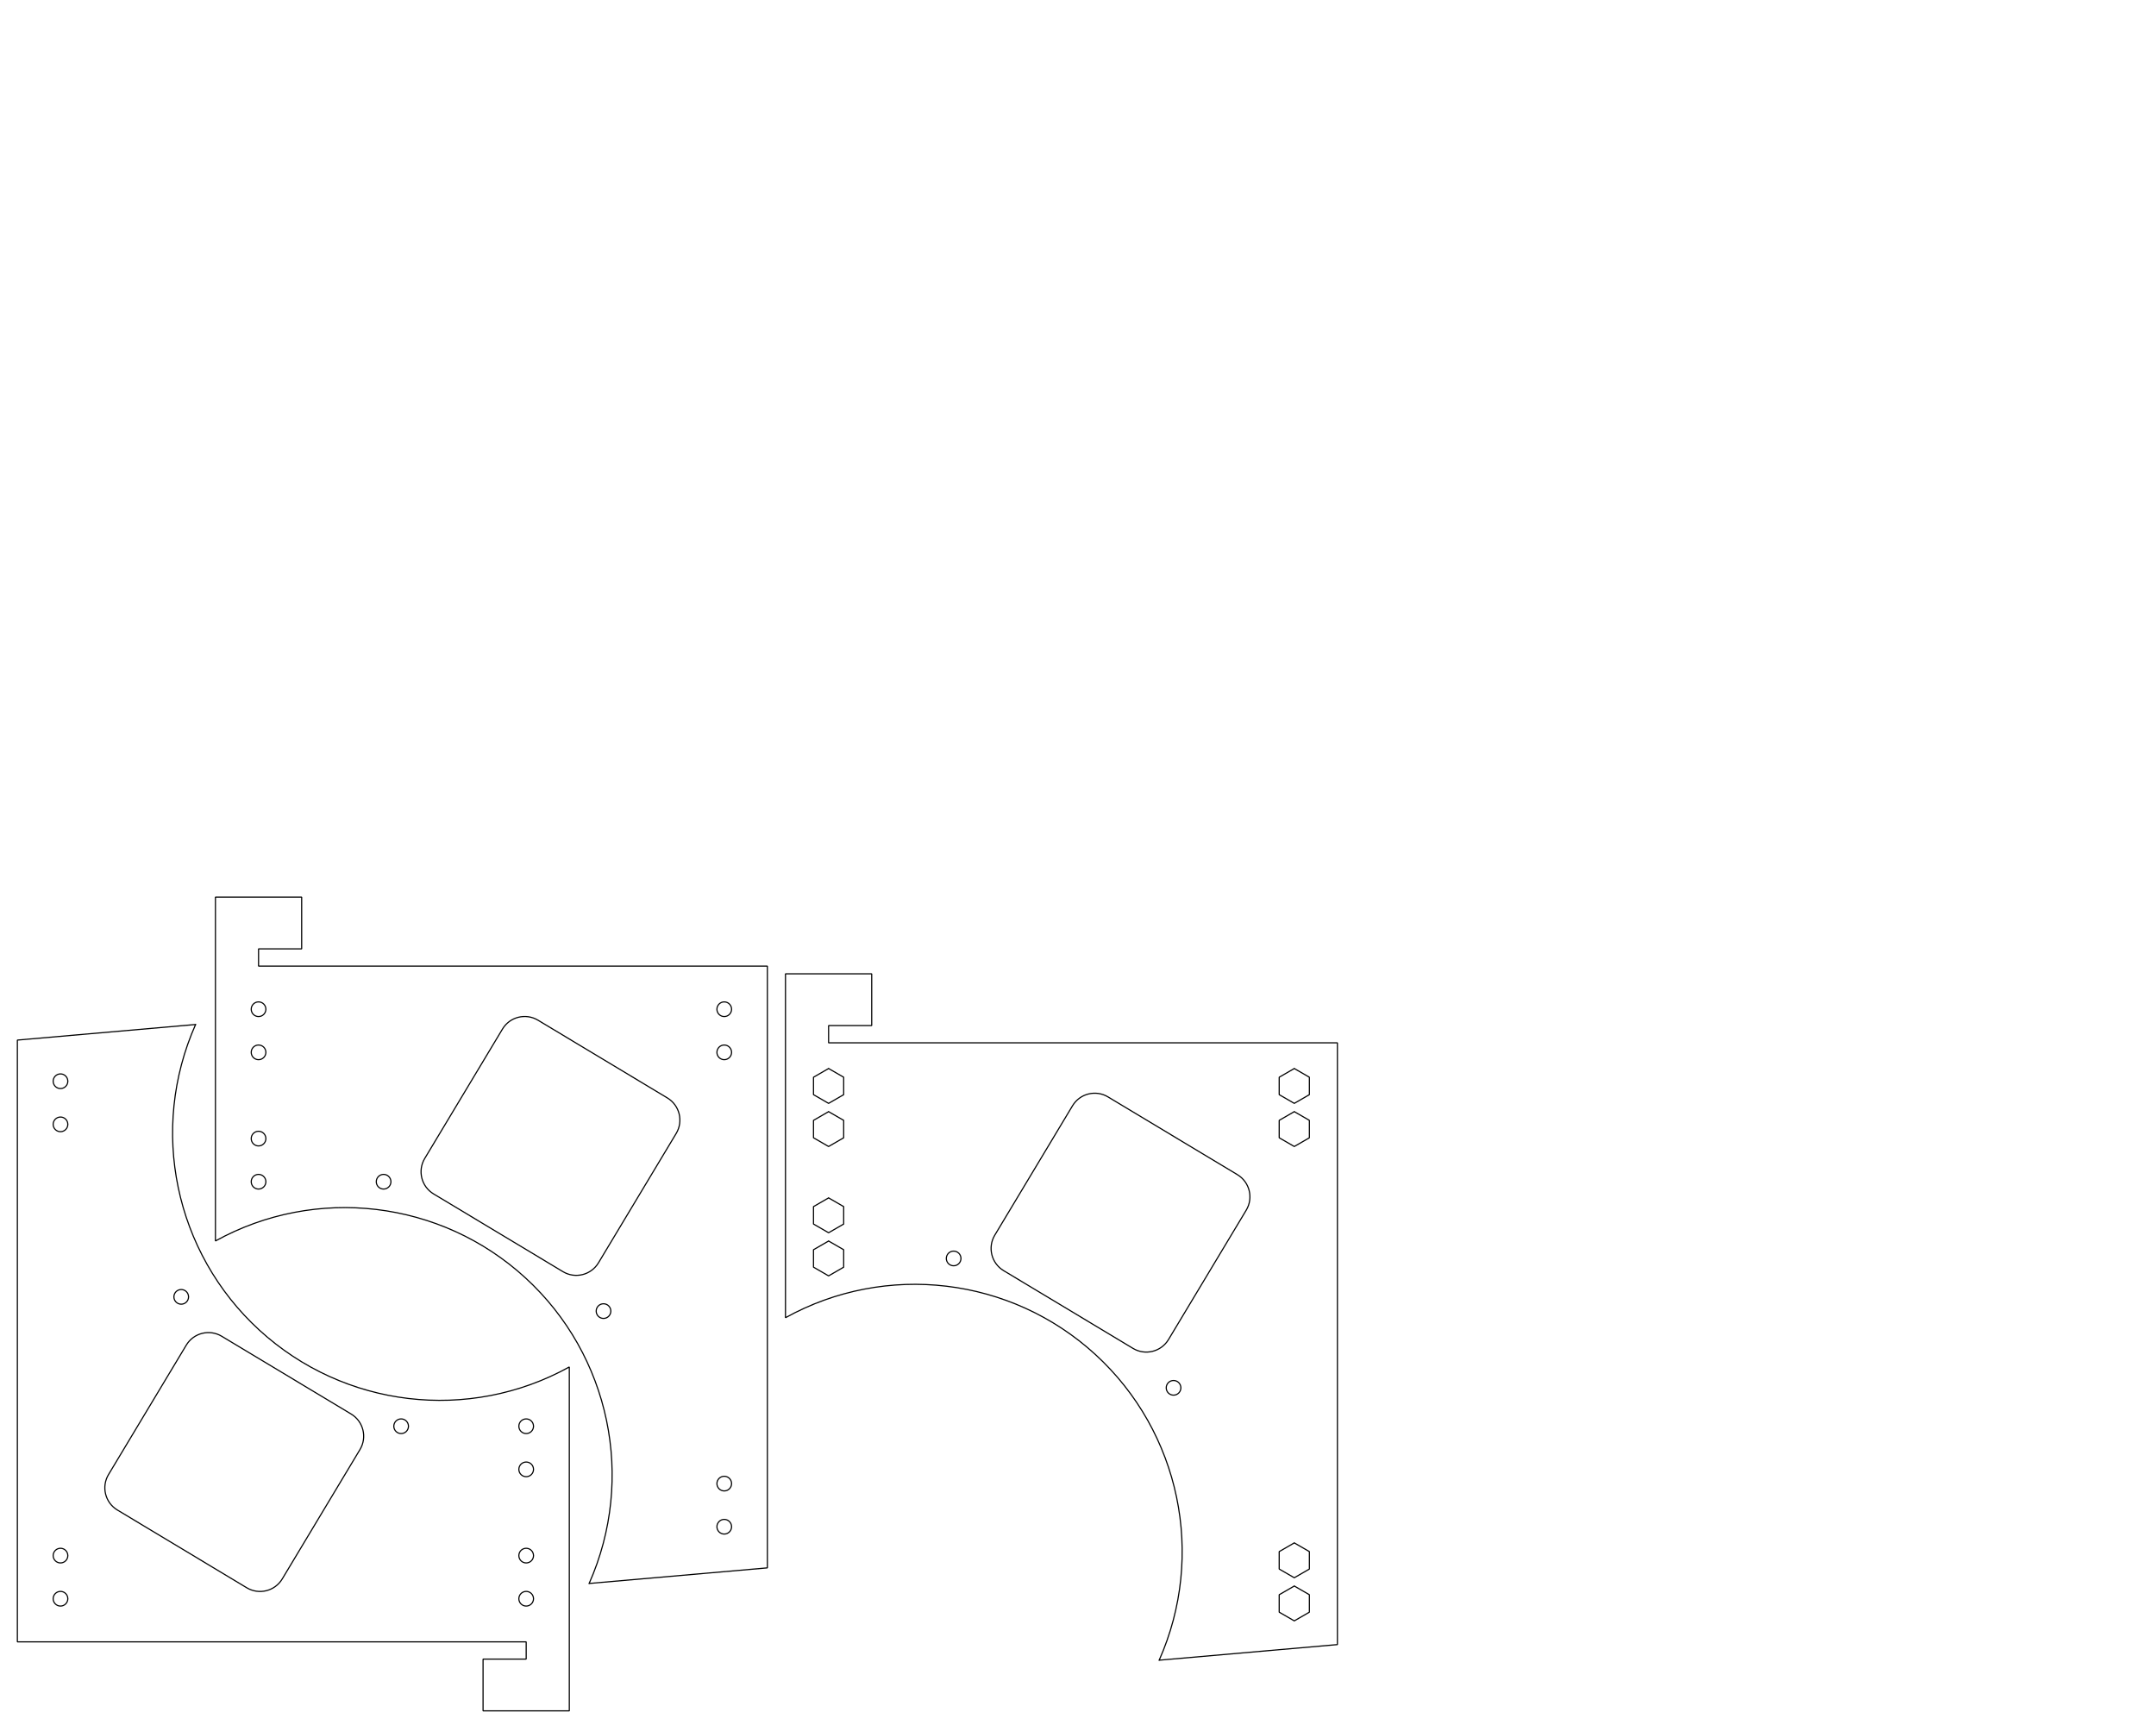
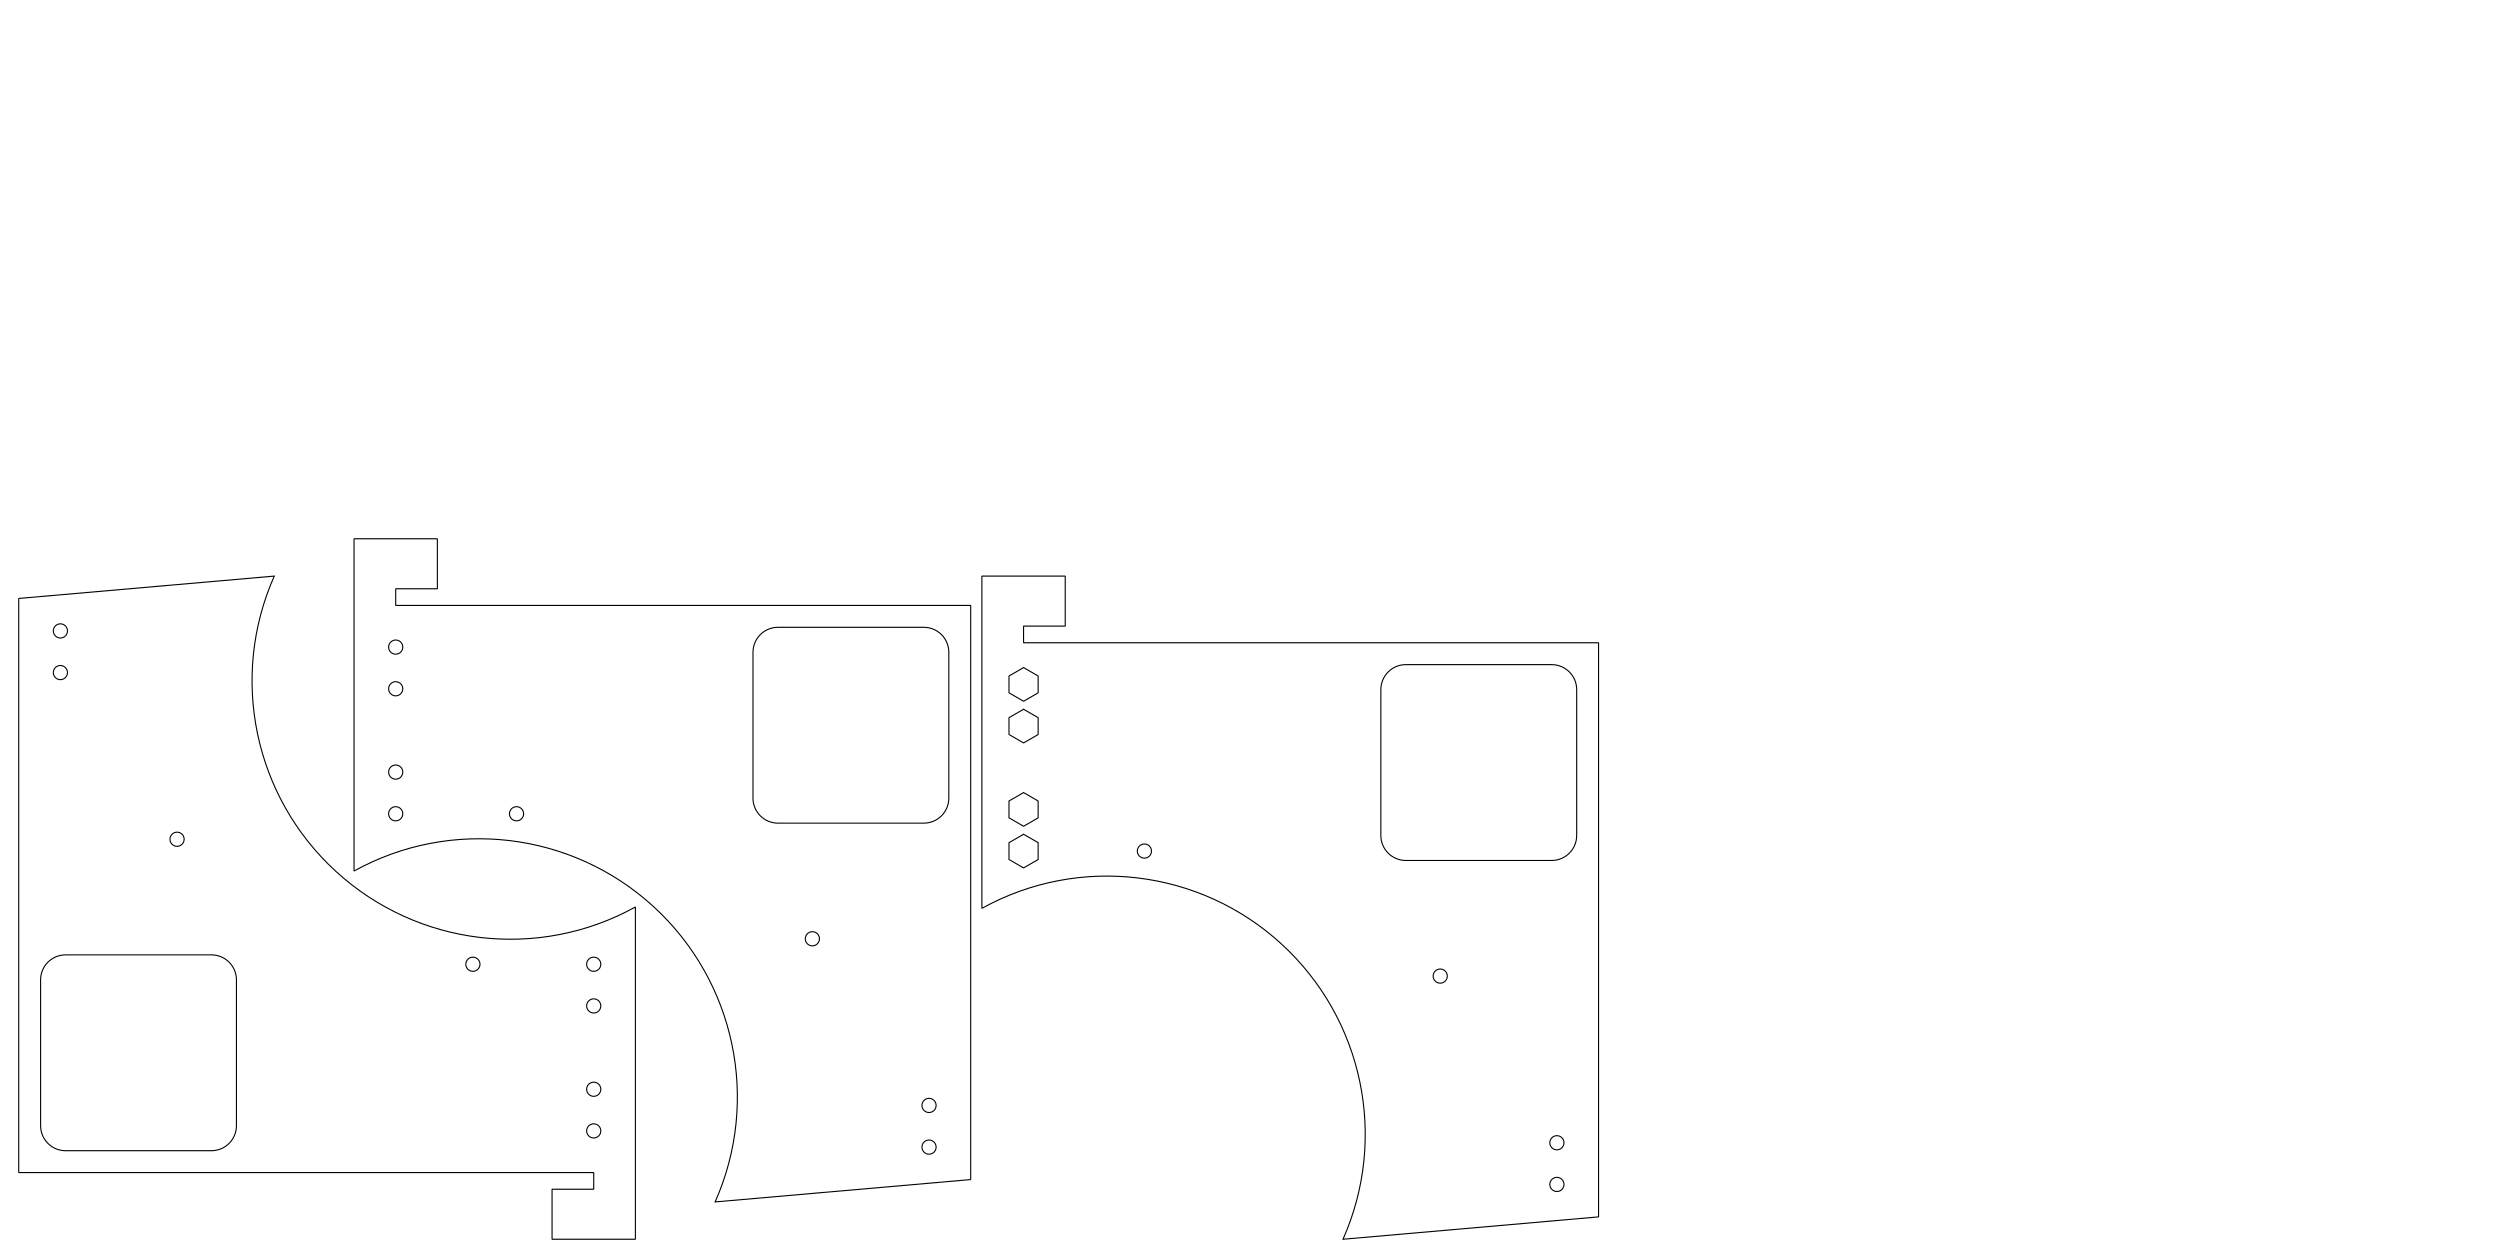
- <svg xmlns="http://www.w3.org/2000/svg" baseProfile="tiny" height="400mm" version="1.2" viewBox="0 0 5000 4000" width="500mm">
+ <svg xmlns="http://www.w3.org/2000/svg" baseProfile="tiny" height="300mm" version="1.2" viewBox="0 0 6000 3000" width="600mm">
  <defs />
  <g id="Page001">
    <g id="Default_Template_A4_Landscape1.svg" style="stroke: none;" transform="scale(10, 10)">
      <defs id="defs847" />
    </g>
    <g fill="none" fill-rule="evenodd" id="DrawingContent" stroke="black" stroke-linecap="square" stroke-linejoin="bevel" stroke-width="1">
-       <g fill="none" fill-opacity="1" font-family="Noto Sans" font-size="42.333" font-style="normal" font-weight="400" stroke="#000000" transform="matrix(1,0,0,1,680.279,3171.42)">
-         <path d="M-226.668,-795.784 C-334.747,-552.334 -275.249,-267.056 -78.866,-87.104 C117.517,92.849 406.895,127.256 640,-1.629 L640,795.784 L440,795.784 L440,675.784 L540,675.784 L540,635.784 L-640,635.784 L-640,-759.623 L-226.668,-795.784" fill-rule="evenodd" vector-effect="non-scaling-stroke" />
+       <g fill="none" fill-opacity="1" font-family="Noto Sans" font-size="42.333" font-style="normal" font-weight="400" stroke="#000000" transform="matrix(1,0,0,1,784.943,2178.4)">
+         <path d="M-126.668,-795.784 C-234.747,-552.334 -175.249,-267.056 21.134,-87.104 C217.517,92.849 506.895,127.256 740,-1.629 L740,795.784 L540,795.784 L540,675.784 L640,675.784 L640,635.784 L-740,635.784 L-740,-742.125 L-126.668,-795.784" fill-rule="evenodd" vector-effect="non-scaling-stroke" />
      </g>
-       <g fill="none" fill-opacity="1" font-family="Noto Sans" font-size="42.333" font-style="normal" font-weight="400" stroke="#000000" transform="matrix(1,0,0,1,680.279,3171.42)">
-         <path d="M134.038,107.482 L-165.97,-72.781 C-194.374,-89.848 -231.236,-80.658 -248.303,-52.254 L-428.566,247.755 C-445.633,276.159 -436.442,313.02 -408.038,330.087 L-108.03,510.35 C-79.626,527.417 -42.764,518.227 -25.697,489.823 L154.566,189.814 C171.633,161.41 162.442,124.549 134.038,107.482 " fill-rule="evenodd" vector-effect="non-scaling-stroke" />
+       <g fill="none" fill-opacity="1" font-family="Noto Sans" font-size="42.333" font-style="normal" font-weight="400" stroke="#000000" transform="matrix(1,0,0,1,784.943,2178.4)">
+         <path d="M-687.5,173.284 L-687.5,523.284 C-687.5,556.422 -660.637,583.284 -627.5,583.284 L-277.5,583.284 C-244.363,583.284 -217.5,556.422 -217.5,523.284 L-217.5,173.284 C-217.5,140.147 -244.363,113.284 -277.5,113.284 L-627.5,113.284 C-660.637,113.284 -687.5,140.147 -687.5,173.284 " fill-rule="evenodd" vector-effect="non-scaling-stroke" />
      </g>
-       <g fill="none" fill-opacity="1" font-family="Noto Sans" font-size="42.333" font-style="normal" font-weight="400" stroke="#000000" transform="matrix(1,0,0,1,680.279,3171.42)">
-         <path d="M557,435.784 C557,445.173 549.389,452.784 540,452.784 C530.611,452.784 523,445.173 523,435.784 C523,426.396 530.611,418.784 540,418.784 C549.389,418.784 557,426.396 557,435.784 " fill-rule="evenodd" vector-effect="non-scaling-stroke" />
+       <g fill="none" fill-opacity="1" font-family="Noto Sans" font-size="42.333" font-style="normal" font-weight="400" stroke="#000000" transform="matrix(1,0,0,1,784.943,2178.4)">
+         <path d="M657,535.784 C657,545.173 649.389,552.784 640,552.784 C630.611,552.784 623,545.173 623,535.784 C623,526.396 630.611,518.784 640,518.784 C649.389,518.784 657,526.396 657,535.784 " fill-rule="evenodd" vector-effect="non-scaling-stroke" />
      </g>
-       <g fill="none" fill-opacity="1" font-family="Noto Sans" font-size="42.333" font-style="normal" font-weight="400" stroke="#000000" transform="matrix(1,0,0,1,680.279,3171.42)">
-         <path d="M-523,435.784 C-523,445.173 -530.611,452.784 -540,452.784 C-549.389,452.784 -557,445.173 -557,435.784 C-557,426.396 -549.389,418.784 -540,418.784 C-530.611,418.784 -523,426.396 -523,435.784 " fill-rule="evenodd" vector-effect="non-scaling-stroke" />
+       <g fill="none" fill-opacity="1" font-family="Noto Sans" font-size="42.333" font-style="normal" font-weight="400" stroke="#000000" transform="matrix(1,0,0,1,784.943,2178.4)">
+         <path d="M657,135.784 C657,145.173 649.389,152.784 640,152.784 C630.611,152.784 623,145.173 623,135.784 C623,126.396 630.611,118.784 640,118.784 C649.389,118.784 657,126.396 657,135.784 " fill-rule="evenodd" vector-effect="non-scaling-stroke" />
      </g>
-       <g fill="none" fill-opacity="1" font-family="Noto Sans" font-size="42.333" font-style="normal" font-weight="400" stroke="#000000" transform="matrix(1,0,0,1,680.279,3171.42)">
-         <path d="M-523,-664.216 C-523,-654.827 -530.611,-647.216 -540,-647.216 C-549.389,-647.216 -557,-654.827 -557,-664.216 C-557,-673.604 -549.389,-681.216 -540,-681.216 C-530.611,-681.216 -523,-673.604 -523,-664.216 " fill-rule="evenodd" vector-effect="non-scaling-stroke" />
+       <g fill="none" fill-opacity="1" font-family="Noto Sans" font-size="42.333" font-style="normal" font-weight="400" stroke="#000000" transform="matrix(1,0,0,1,784.943,2178.4)">
+         <path d="M367,135.784 C367,145.173 359.389,152.784 350,152.784 C340.611,152.784 333,145.173 333,135.784 C333,126.396 340.611,118.784 350,118.784 C359.389,118.784 367,126.396 367,135.784 " fill-rule="evenodd" vector-effect="non-scaling-stroke" />
      </g>
-       <g fill="none" fill-opacity="1" font-family="Noto Sans" font-size="42.333" font-style="normal" font-weight="400" stroke="#000000" transform="matrix(1,0,0,1,680.279,3171.42)">
-         <path d="M-523,535.784 C-523,545.173 -530.611,552.784 -540,552.784 C-549.389,552.784 -557,545.173 -557,535.784 C-557,526.396 -549.389,518.784 -540,518.784 C-530.611,518.784 -523,526.396 -523,535.784 " fill-rule="evenodd" vector-effect="non-scaling-stroke" />
+       <g fill="none" fill-opacity="1" font-family="Noto Sans" font-size="42.333" font-style="normal" font-weight="400" stroke="#000000" transform="matrix(1,0,0,1,784.943,2178.4)">
+         <path d="M-343,-164.216 C-343,-154.827 -350.611,-147.216 -360,-147.216 C-369.389,-147.216 -377,-154.827 -377,-164.216 C-377,-173.604 -369.389,-181.216 -360,-181.216 C-350.611,-181.216 -343,-173.604 -343,-164.216 " fill-rule="evenodd" vector-effect="non-scaling-stroke" />
      </g>
-       <g fill="none" fill-opacity="1" font-family="Noto Sans" font-size="42.333" font-style="normal" font-weight="400" stroke="#000000" transform="matrix(1,0,0,1,680.279,3171.42)">
-         <path d="M-523,-564.216 C-523,-554.827 -530.611,-547.216 -540,-547.216 C-549.389,-547.216 -557,-554.827 -557,-564.216 C-557,-573.604 -549.389,-581.216 -540,-581.216 C-530.611,-581.216 -523,-573.604 -523,-564.216 " fill-rule="evenodd" vector-effect="non-scaling-stroke" />
+       <g fill="none" fill-opacity="1" font-family="Noto Sans" font-size="42.333" font-style="normal" font-weight="400" stroke="#000000" transform="matrix(1,0,0,1,784.943,2178.4)">
+         <path d="M657,435.784 C657,445.173 649.389,452.784 640,452.784 C630.611,452.784 623,445.173 623,435.784 C623,426.396 630.611,418.784 640,418.784 C649.389,418.784 657,426.396 657,435.784 " fill-rule="evenodd" vector-effect="non-scaling-stroke" />
      </g>
-       <g fill="none" fill-opacity="1" font-family="Noto Sans" font-size="42.333" font-style="normal" font-weight="400" stroke="#000000" transform="matrix(1,0,0,1,680.279,3171.42)">
-         <path d="M557,135.784 C557,145.173 549.389,152.784 540,152.784 C530.611,152.784 523,145.173 523,135.784 C523,126.396 530.611,118.784 540,118.784 C549.389,118.784 557,126.396 557,135.784 " fill-rule="evenodd" vector-effect="non-scaling-stroke" />
+       <g fill="none" fill-opacity="1" font-family="Noto Sans" font-size="42.333" font-style="normal" font-weight="400" stroke="#000000" transform="matrix(1,0,0,1,784.943,2178.4)">
+         <path d="M657,235.784 C657,245.173 649.389,252.784 640,252.784 C630.611,252.784 623,245.173 623,235.784 C623,226.396 630.611,218.784 640,218.784 C649.389,218.784 657,226.396 657,235.784 " fill-rule="evenodd" vector-effect="non-scaling-stroke" />
      </g>
-       <g fill="none" fill-opacity="1" font-family="Noto Sans" font-size="42.333" font-style="normal" font-weight="400" stroke="#000000" transform="matrix(1,0,0,1,680.279,3171.42)">
-         <path d="M557,235.784 C557,245.173 549.389,252.784 540,252.784 C530.611,252.784 523,245.173 523,235.784 C523,226.396 530.611,218.784 540,218.784 C549.389,218.784 557,226.396 557,235.784 " fill-rule="evenodd" vector-effect="non-scaling-stroke" />
+       <g fill="none" fill-opacity="1" font-family="Noto Sans" font-size="42.333" font-style="normal" font-weight="400" stroke="#000000" transform="matrix(1,0,0,1,784.943,2178.4)">
+         <path d="M-623,-564.216 C-623,-554.827 -630.611,-547.216 -640,-547.216 C-649.389,-547.216 -657,-554.827 -657,-564.216 C-657,-573.604 -649.389,-581.216 -640,-581.216 C-630.611,-581.216 -623,-573.604 -623,-564.216 " fill-rule="evenodd" vector-effect="non-scaling-stroke" />
      </g>
-       <g fill="none" fill-opacity="1" font-family="Noto Sans" font-size="42.333" font-style="normal" font-weight="400" stroke="#000000" transform="matrix(1,0,0,1,680.279,3171.42)">
-         <path d="M267,135.784 C267,145.173 259.389,152.784 250,152.784 C240.611,152.784 233,145.173 233,135.784 C233,126.396 240.611,118.784 250,118.784 C259.389,118.784 267,126.396 267,135.784 " fill-rule="evenodd" vector-effect="non-scaling-stroke" />
+       <g fill="none" fill-opacity="1" font-family="Noto Sans" font-size="42.333" font-style="normal" font-weight="400" stroke="#000000" transform="matrix(1,0,0,1,784.943,2178.4)">
+         <path d="M-623,-664.216 C-623,-654.827 -630.611,-647.216 -640,-647.216 C-649.389,-647.216 -657,-654.827 -657,-664.216 C-657,-673.604 -649.389,-681.216 -640,-681.216 C-630.611,-681.216 -623,-673.604 -623,-664.216 " fill-rule="evenodd" vector-effect="non-scaling-stroke" />
      </g>
-       <g fill="none" fill-opacity="1" font-family="Noto Sans" font-size="42.333" font-style="normal" font-weight="400" stroke="#000000" transform="matrix(1,0,0,1,680.279,3171.42)">
-         <path d="M-243,-164.216 C-243,-154.827 -250.611,-147.216 -260,-147.216 C-269.389,-147.216 -277,-154.827 -277,-164.216 C-277,-173.604 -269.389,-181.216 -260,-181.216 C-250.611,-181.216 -243,-173.604 -243,-164.216 " fill-rule="evenodd" vector-effect="non-scaling-stroke" />
+       <g fill="none" fill-opacity="1" font-family="Noto Sans" font-size="42.333" font-style="normal" font-weight="400" stroke="#000000" transform="matrix(1,0,0,1,1589.67,2088.83)">
+         <path d="M126.668,795.784 C234.747,552.334 175.249,267.056 -21.134,87.104 C-217.517,-92.849 -506.895,-127.256 -740,1.629 L-740,-795.784 L-540,-795.784 L-540,-675.784 L-640,-675.784 L-640,-635.784 L740,-635.784 L740,742.125 L126.668,795.784" fill-rule="evenodd" vector-effect="non-scaling-stroke" />
      </g>
-       <g fill="none" fill-opacity="1" font-family="Noto Sans" font-size="42.333" font-style="normal" font-weight="400" stroke="#000000" transform="matrix(1,0,0,1,680.279,3171.42)">
-         <path d="M557,535.784 C557,545.173 549.389,552.784 540,552.784 C530.611,552.784 523,545.173 523,535.784 C523,526.396 530.611,518.784 540,518.784 C549.389,518.784 557,526.396 557,535.784 " fill-rule="evenodd" vector-effect="non-scaling-stroke" />
+       <g fill="none" fill-opacity="1" font-family="Noto Sans" font-size="42.333" font-style="normal" font-weight="400" stroke="#000000" transform="matrix(1,0,0,1,1589.67,2088.83)">
+         <path d="M687.5,-173.284 L687.5,-523.284 C687.5,-556.422 660.637,-583.284 627.5,-583.284 L277.5,-583.284 C244.363,-583.284 217.5,-556.422 217.5,-523.284 L217.5,-173.284 C217.5,-140.147 244.363,-113.284 277.5,-113.284 L627.5,-113.284 C660.637,-113.284 687.5,-140.147 687.5,-173.284 " fill-rule="evenodd" vector-effect="non-scaling-stroke" />
      </g>
-       <g fill="none" fill-opacity="1" font-family="Noto Sans" font-size="42.333" font-style="normal" font-weight="400" stroke="#000000" transform="matrix(1,0,0,1,1139.61,2876.01)">
-         <path d="M226.668,795.784 C334.747,552.334 275.249,267.056 78.866,87.104 C-117.517,-92.849 -406.895,-127.256 -640,1.629 L-640,-795.784 L-440,-795.784 L-440,-675.784 L-540,-675.784 L-540,-635.784 L640,-635.784 L640,759.623 L226.668,795.784" fill-rule="evenodd" vector-effect="non-scaling-stroke" />
+       <g fill="none" fill-opacity="1" font-family="Noto Sans" font-size="42.333" font-style="normal" font-weight="400" stroke="#000000" transform="matrix(1,0,0,1,1589.67,2088.83)">
+         <path d="M657,564.216 C657,573.604 649.389,581.216 640,581.216 C630.611,581.216 623,573.604 623,564.216 C623,554.827 630.611,547.216 640,547.216 C649.389,547.216 657,554.827 657,564.216 " fill-rule="evenodd" vector-effect="non-scaling-stroke" />
      </g>
-       <g fill="none" fill-opacity="1" font-family="Noto Sans" font-size="42.333" font-style="normal" font-weight="400" stroke="#000000" transform="matrix(1,0,0,1,1139.61,2876.01)">
-         <path d="M-134.038,-107.482 L165.97,72.781 C194.374,89.848 231.236,80.658 248.303,52.254 L428.566,-247.755 C445.633,-276.159 436.442,-313.02 408.038,-330.087 L108.03,-510.35 C79.626,-527.417 42.764,-518.227 25.697,-489.823 L-154.566,-189.814 C-171.633,-161.41 -162.442,-124.549 -134.038,-107.482 " fill-rule="evenodd" vector-effect="non-scaling-stroke" />
+       <g fill="none" fill-opacity="1" font-family="Noto Sans" font-size="42.333" font-style="normal" font-weight="400" stroke="#000000" transform="matrix(1,0,0,1,1589.67,2088.83)">
+         <path d="M-333,-135.784 C-333,-126.396 -340.611,-118.784 -350,-118.784 C-359.389,-118.784 -367,-126.396 -367,-135.784 C-367,-145.173 -359.389,-152.784 -350,-152.784 C-340.611,-152.784 -333,-145.173 -333,-135.784 " fill-rule="evenodd" vector-effect="non-scaling-stroke" />
      </g>
-       <g fill="none" fill-opacity="1" font-family="Noto Sans" font-size="42.333" font-style="normal" font-weight="400" stroke="#000000" transform="matrix(1,0,0,1,1139.61,2876.01)">
-         <path d="M557,-535.784 C557,-526.396 549.389,-518.784 540,-518.784 C530.611,-518.784 523,-526.396 523,-535.784 C523,-545.173 530.611,-552.784 540,-552.784 C549.389,-552.784 557,-545.173 557,-535.784 " fill-rule="evenodd" vector-effect="non-scaling-stroke" />
+       <g fill="none" fill-opacity="1" font-family="Noto Sans" font-size="42.333" font-style="normal" font-weight="400" stroke="#000000" transform="matrix(1,0,0,1,1589.67,2088.83)">
+         <path d="M-623,-435.784 C-623,-426.396 -630.611,-418.784 -640,-418.784 C-649.389,-418.784 -657,-426.396 -657,-435.784 C-657,-445.173 -649.389,-452.784 -640,-452.784 C-630.611,-452.784 -623,-445.173 -623,-435.784 " fill-rule="evenodd" vector-effect="non-scaling-stroke" />
      </g>
-       <g fill="none" fill-opacity="1" font-family="Noto Sans" font-size="42.333" font-style="normal" font-weight="400" stroke="#000000" transform="matrix(1,0,0,1,1139.61,2876.01)">
-         <path d="M557,-435.784 C557,-426.396 549.389,-418.784 540,-418.784 C530.611,-418.784 523,-426.396 523,-435.784 C523,-445.173 530.611,-452.784 540,-452.784 C549.389,-452.784 557,-445.173 557,-435.784 " fill-rule="evenodd" vector-effect="non-scaling-stroke" />
+       <g fill="none" fill-opacity="1" font-family="Noto Sans" font-size="42.333" font-style="normal" font-weight="400" stroke="#000000" transform="matrix(1,0,0,1,1589.67,2088.83)">
+         <path d="M-623,-235.784 C-623,-226.396 -630.611,-218.784 -640,-218.784 C-649.389,-218.784 -657,-226.396 -657,-235.784 C-657,-245.173 -649.389,-252.784 -640,-252.784 C-630.611,-252.784 -623,-245.173 -623,-235.784 " fill-rule="evenodd" vector-effect="non-scaling-stroke" />
      </g>
-       <g fill="none" fill-opacity="1" font-family="Noto Sans" font-size="42.333" font-style="normal" font-weight="400" stroke="#000000" transform="matrix(1,0,0,1,1139.61,2876.01)">
-         <path d="M557,564.216 C557,573.604 549.389,581.216 540,581.216 C530.611,581.216 523,573.604 523,564.216 C523,554.827 530.611,547.216 540,547.216 C549.389,547.216 557,554.827 557,564.216 " fill-rule="evenodd" vector-effect="non-scaling-stroke" />
+       <g fill="none" fill-opacity="1" font-family="Noto Sans" font-size="42.333" font-style="normal" font-weight="400" stroke="#000000" transform="matrix(1,0,0,1,1589.67,2088.83)">
+         <path d="M-623,-135.784 C-623,-126.396 -630.611,-118.784 -640,-118.784 C-649.389,-118.784 -657,-126.396 -657,-135.784 C-657,-145.173 -649.389,-152.784 -640,-152.784 C-630.611,-152.784 -623,-145.173 -623,-135.784 " fill-rule="evenodd" vector-effect="non-scaling-stroke" />
      </g>
-       <g fill="none" fill-opacity="1" font-family="Noto Sans" font-size="42.333" font-style="normal" font-weight="400" stroke="#000000" transform="matrix(1,0,0,1,1139.61,2876.01)">
-         <path d="M-523,-535.784 C-523,-526.396 -530.611,-518.784 -540,-518.784 C-549.389,-518.784 -557,-526.396 -557,-535.784 C-557,-545.173 -549.389,-552.784 -540,-552.784 C-530.611,-552.784 -523,-545.173 -523,-535.784 " fill-rule="evenodd" vector-effect="non-scaling-stroke" />
+       <g fill="none" fill-opacity="1" font-family="Noto Sans" font-size="42.333" font-style="normal" font-weight="400" stroke="#000000" transform="matrix(1,0,0,1,1589.67,2088.83)">
+         <path d="M377,164.216 C377,173.604 369.389,181.216 360,181.216 C350.611,181.216 343,173.604 343,164.216 C343,154.827 350.611,147.216 360,147.216 C369.389,147.216 377,154.827 377,164.216 " fill-rule="evenodd" vector-effect="non-scaling-stroke" />
      </g>
-       <g fill="none" fill-opacity="1" font-family="Noto Sans" font-size="42.333" font-style="normal" font-weight="400" stroke="#000000" transform="matrix(1,0,0,1,1139.61,2876.01)">
-         <path d="M-523,-135.784 C-523,-126.396 -530.611,-118.784 -540,-118.784 C-549.389,-118.784 -557,-126.396 -557,-135.784 C-557,-145.173 -549.389,-152.784 -540,-152.784 C-530.611,-152.784 -523,-145.173 -523,-135.784 " fill-rule="evenodd" vector-effect="non-scaling-stroke" />
+       <g fill="none" fill-opacity="1" font-family="Noto Sans" font-size="42.333" font-style="normal" font-weight="400" stroke="#000000" transform="matrix(1,0,0,1,1589.67,2088.83)">
+         <path d="M-623,-535.784 C-623,-526.396 -630.611,-518.784 -640,-518.784 C-649.389,-518.784 -657,-526.396 -657,-535.784 C-657,-545.173 -649.389,-552.784 -640,-552.784 C-630.611,-552.784 -623,-545.173 -623,-535.784 " fill-rule="evenodd" vector-effect="non-scaling-stroke" />
      </g>
-       <g fill="none" fill-opacity="1" font-family="Noto Sans" font-size="42.333" font-style="normal" font-weight="400" stroke="#000000" transform="matrix(1,0,0,1,1139.61,2876.01)">
-         <path d="M277,164.216 C277,173.604 269.389,181.216 260,181.216 C250.611,181.216 243,173.604 243,164.216 C243,154.827 250.611,147.216 260,147.216 C269.389,147.216 277,154.827 277,164.216 " fill-rule="evenodd" vector-effect="non-scaling-stroke" />
+       <g fill="none" fill-opacity="1" font-family="Noto Sans" font-size="42.333" font-style="normal" font-weight="400" stroke="#000000" transform="matrix(1,0,0,1,1589.67,2088.83)">
+         <path d="M657,664.216 C657,673.604 649.389,681.216 640,681.216 C630.611,681.216 623,673.604 623,664.216 C623,654.827 630.611,647.216 640,647.216 C649.389,647.216 657,654.827 657,664.216 " fill-rule="evenodd" vector-effect="non-scaling-stroke" />
      </g>
-       <g fill="none" fill-opacity="1" font-family="Noto Sans" font-size="42.333" font-style="normal" font-weight="400" stroke="#000000" transform="matrix(1,0,0,1,1139.61,2876.01)">
-         <path d="M-233,-135.784 C-233,-126.396 -240.611,-118.784 -250,-118.784 C-259.389,-118.784 -267,-126.396 -267,-135.784 C-267,-145.173 -259.389,-152.784 -250,-152.784 C-240.611,-152.784 -233,-145.173 -233,-135.784 " fill-rule="evenodd" vector-effect="non-scaling-stroke" />
+       <g fill="none" fill-opacity="1" font-family="Noto Sans" font-size="42.333" font-style="normal" font-weight="400" stroke="#000000" transform="matrix(1,0,0,1,3096.55,2178.4)">
+         <path d="M126.668,795.784 C234.747,552.334 175.249,267.056 -21.134,87.104 C-217.517,-92.849 -506.895,-127.256 -740,1.629 L-740,-795.784 L-540,-795.784 L-540,-675.784 L-640,-675.784 L-640,-635.784 L740,-635.784 L740,742.125 L126.668,795.784" fill-rule="evenodd" vector-effect="non-scaling-stroke" />
      </g>
-       <g fill="none" fill-opacity="1" font-family="Noto Sans" font-size="42.333" font-style="normal" font-weight="400" stroke="#000000" transform="matrix(1,0,0,1,1139.61,2876.01)">
-         <path d="M-523,-435.784 C-523,-426.396 -530.611,-418.784 -540,-418.784 C-549.389,-418.784 -557,-426.396 -557,-435.784 C-557,-445.173 -549.389,-452.784 -540,-452.784 C-530.611,-452.784 -523,-445.173 -523,-435.784 " fill-rule="evenodd" vector-effect="non-scaling-stroke" />
+       <g fill="none" fill-opacity="1" font-family="Noto Sans" font-size="42.333" font-style="normal" font-weight="400" stroke="#000000" transform="matrix(1,0,0,1,3096.55,2178.4)">
+         <path d="M687.5,-173.284 L687.5,-523.284 C687.5,-556.422 660.637,-583.284 627.5,-583.284 L277.5,-583.284 C244.363,-583.284 217.5,-556.422 217.5,-523.284 L217.5,-173.284 C217.5,-140.147 244.363,-113.284 277.5,-113.284 L627.5,-113.284 C660.637,-113.284 687.5,-140.147 687.5,-173.284 " fill-rule="evenodd" vector-effect="non-scaling-stroke" />
      </g>
-       <g fill="none" fill-opacity="1" font-family="Noto Sans" font-size="42.333" font-style="normal" font-weight="400" stroke="#000000" transform="matrix(1,0,0,1,1139.61,2876.01)">
-         <path d="M-523,-235.784 C-523,-226.396 -530.611,-218.784 -540,-218.784 C-549.389,-218.784 -557,-226.396 -557,-235.784 C-557,-245.173 -549.389,-252.784 -540,-252.784 C-530.611,-252.784 -523,-245.173 -523,-235.784 " fill-rule="evenodd" vector-effect="non-scaling-stroke" />
+       <g fill="none" fill-opacity="1" font-family="Noto Sans" font-size="42.333" font-style="normal" font-weight="400" stroke="#000000" transform="matrix(1,0,0,1,3096.55,2178.4)">
+         <path d="M-640,-576.199 L-605,-555.992 L-605,-515.577 L-640,-495.37 L-675,-515.577 L-675,-555.992 L-640,-576.199" fill-rule="evenodd" vector-effect="non-scaling-stroke" />
      </g>
-       <g fill="none" fill-opacity="1" font-family="Noto Sans" font-size="42.333" font-style="normal" font-weight="400" stroke="#000000" transform="matrix(1,0,0,1,1139.61,2876.01)">
-         <path d="M557,664.216 C557,673.604 549.389,681.216 540,681.216 C530.611,681.216 523,673.604 523,664.216 C523,654.827 530.611,647.216 540,647.216 C549.389,647.216 557,654.827 557,664.216 " fill-rule="evenodd" vector-effect="non-scaling-stroke" />
+       <g fill="none" fill-opacity="1" font-family="Noto Sans" font-size="42.333" font-style="normal" font-weight="400" stroke="#000000" transform="matrix(1,0,0,1,3096.55,2178.4)">
+         <path d="M-640,-176.199 L-605,-155.992 L-605,-115.577 L-640,-95.37 L-675,-115.577 L-675,-155.992 L-640,-176.199" fill-rule="evenodd" vector-effect="non-scaling-stroke" />
      </g>
-       <g fill="none" fill-opacity="1" font-family="Noto Sans" font-size="42.333" font-style="normal" font-weight="400" stroke="#000000" transform="matrix(1,0,0,1,2461.59,3053.92)">
-         <path d="M226.668,795.784 C334.747,552.334 275.249,267.056 78.866,87.104 C-117.517,-92.849 -406.895,-127.256 -640,1.629 L-640,-795.784 L-440,-795.784 L-440,-675.784 L-540,-675.784 L-540,-635.784 L640,-635.784 L640,759.623 L226.668,795.784" fill-rule="evenodd" vector-effect="non-scaling-stroke" />
+       <g fill="none" fill-opacity="1" font-family="Noto Sans" font-size="42.333" font-style="normal" font-weight="400" stroke="#000000" transform="matrix(1,0,0,1,3096.55,2178.4)">
+         <path d="M-640,-476.199 L-605,-455.992 L-605,-415.577 L-640,-395.37 L-675,-415.577 L-675,-455.992 L-640,-476.199" fill-rule="evenodd" vector-effect="non-scaling-stroke" />
      </g>
-       <g fill="none" fill-opacity="1" font-family="Noto Sans" font-size="42.333" font-style="normal" font-weight="400" stroke="#000000" transform="matrix(1,0,0,1,2461.59,3053.92)">
-         <path d="M-134.038,-107.482 L165.97,72.781 C194.374,89.848 231.236,80.658 248.303,52.254 L428.566,-247.755 C445.633,-276.159 436.442,-313.02 408.038,-330.087 L108.03,-510.35 C79.626,-527.417 42.764,-518.227 25.697,-489.823 L-154.566,-189.814 C-171.633,-161.41 -162.442,-124.549 -134.038,-107.482 " fill-rule="evenodd" vector-effect="non-scaling-stroke" />
+       <g fill="none" fill-opacity="1" font-family="Noto Sans" font-size="42.333" font-style="normal" font-weight="400" stroke="#000000" transform="matrix(1,0,0,1,3096.55,2178.4)">
+         <path d="M-640,-276.199 L-605,-255.992 L-605,-215.577 L-640,-195.37 L-675,-215.577 L-675,-255.992 L-640,-276.199" fill-rule="evenodd" vector-effect="non-scaling-stroke" />
      </g>
-       <g fill="none" fill-opacity="1" font-family="Noto Sans" font-size="42.333" font-style="normal" font-weight="400" stroke="#000000" transform="matrix(1,0,0,1,2461.59,3053.92)">
-         <path d="M540,-576.199 L575,-555.992 L575,-515.577 L540,-495.37 L505,-515.577 L505,-555.992 L540,-576.199" fill-rule="evenodd" vector-effect="non-scaling-stroke" />
+       <g fill="none" fill-opacity="1" font-family="Noto Sans" font-size="42.333" font-style="normal" font-weight="400" stroke="#000000" transform="matrix(1,0,0,1,3096.55,2178.4)">
+         <path d="M657,564.216 C657,573.604 649.389,581.216 640,581.216 C630.611,581.216 623,573.604 623,564.216 C623,554.827 630.611,547.216 640,547.216 C649.389,547.216 657,554.827 657,564.216 " fill-rule="evenodd" vector-effect="non-scaling-stroke" />
      </g>
-       <g fill="none" fill-opacity="1" font-family="Noto Sans" font-size="42.333" font-style="normal" font-weight="400" stroke="#000000" transform="matrix(1,0,0,1,2461.59,3053.92)">
-         <path d="M540,523.801 L575,544.008 L575,584.423 L540,604.63 L505,584.423 L505,544.008 L540,523.801" fill-rule="evenodd" vector-effect="non-scaling-stroke" />
+       <g fill="none" fill-opacity="1" font-family="Noto Sans" font-size="42.333" font-style="normal" font-weight="400" stroke="#000000" transform="matrix(1,0,0,1,3096.55,2178.4)">
+         <path d="M-333,-135.784 C-333,-126.396 -340.611,-118.784 -350,-118.784 C-359.389,-118.784 -367,-126.396 -367,-135.784 C-367,-145.173 -359.389,-152.784 -350,-152.784 C-340.611,-152.784 -333,-145.173 -333,-135.784 " fill-rule="evenodd" vector-effect="non-scaling-stroke" />
      </g>
-       <g fill="none" fill-opacity="1" font-family="Noto Sans" font-size="42.333" font-style="normal" font-weight="400" stroke="#000000" transform="matrix(1,0,0,1,2461.59,3053.92)">
-         <path d="M-540,-176.199 L-505,-155.992 L-505,-115.577 L-540,-95.37 L-575,-115.577 L-575,-155.992 L-540,-176.199" fill-rule="evenodd" vector-effect="non-scaling-stroke" />
+       <g fill="none" fill-opacity="1" font-family="Noto Sans" font-size="42.333" font-style="normal" font-weight="400" stroke="#000000" transform="matrix(1,0,0,1,3096.55,2178.4)">
+         <path d="M377,164.216 C377,173.604 369.389,181.216 360,181.216 C350.611,181.216 343,173.604 343,164.216 C343,154.827 350.611,147.216 360,147.216 C369.389,147.216 377,154.827 377,164.216 " fill-rule="evenodd" vector-effect="non-scaling-stroke" />
      </g>
-       <g fill="none" fill-opacity="1" font-family="Noto Sans" font-size="42.333" font-style="normal" font-weight="400" stroke="#000000" transform="matrix(1,0,0,1,2461.59,3053.92)">
-         <path d="M-540,-576.199 L-505,-555.992 L-505,-515.577 L-540,-495.37 L-575,-515.577 L-575,-555.992 L-540,-576.199" fill-rule="evenodd" vector-effect="non-scaling-stroke" />
-       </g>
-       <g fill="none" fill-opacity="1" font-family="Noto Sans" font-size="42.333" font-style="normal" font-weight="400" stroke="#000000" transform="matrix(1,0,0,1,2461.59,3053.92)">
-         <path d="M-540,-476.199 L-505,-455.992 L-505,-415.577 L-540,-395.37 L-575,-415.577 L-575,-455.992 L-540,-476.199" fill-rule="evenodd" vector-effect="non-scaling-stroke" />
-       </g>
-       <g fill="none" fill-opacity="1" font-family="Noto Sans" font-size="42.333" font-style="normal" font-weight="400" stroke="#000000" transform="matrix(1,0,0,1,2461.59,3053.92)">
-         <path d="M-540,-276.199 L-505,-255.992 L-505,-215.577 L-540,-195.37 L-575,-215.577 L-575,-255.992 L-540,-276.199" fill-rule="evenodd" vector-effect="non-scaling-stroke" />
-       </g>
-       <g fill="none" fill-opacity="1" font-family="Noto Sans" font-size="42.333" font-style="normal" font-weight="400" stroke="#000000" transform="matrix(1,0,0,1,2461.59,3053.92)">
-         <path d="M540,-476.199 L575,-455.992 L575,-415.577 L540,-395.37 L505,-415.577 L505,-455.992 L540,-476.199" fill-rule="evenodd" vector-effect="non-scaling-stroke" />
-       </g>
-       <g fill="none" fill-opacity="1" font-family="Noto Sans" font-size="42.333" font-style="normal" font-weight="400" stroke="#000000" transform="matrix(1,0,0,1,2461.59,3053.92)">
-         <path d="M540,623.801 L575,644.008 L575,684.423 L540,704.63 L505,684.423 L505,644.008 L540,623.801" fill-rule="evenodd" vector-effect="non-scaling-stroke" />
-       </g>
-       <g fill="none" fill-opacity="1" font-family="Noto Sans" font-size="42.333" font-style="normal" font-weight="400" stroke="#000000" transform="matrix(1,0,0,1,2461.59,3053.92)">
-         <path d="M277,164.216 C277,173.604 269.389,181.216 260,181.216 C250.611,181.216 243,173.604 243,164.216 C243,154.827 250.611,147.216 260,147.216 C269.389,147.216 277,154.827 277,164.216 " fill-rule="evenodd" vector-effect="non-scaling-stroke" />
-       </g>
-       <g fill="none" fill-opacity="1" font-family="Noto Sans" font-size="42.333" font-style="normal" font-weight="400" stroke="#000000" transform="matrix(1,0,0,1,2461.59,3053.92)">
-         <path d="M-233,-135.784 C-233,-126.396 -240.611,-118.784 -250,-118.784 C-259.389,-118.784 -267,-126.396 -267,-135.784 C-267,-145.173 -259.389,-152.784 -250,-152.784 C-240.611,-152.784 -233,-145.173 -233,-135.784 " fill-rule="evenodd" vector-effect="non-scaling-stroke" />
+       <g fill="none" fill-opacity="1" font-family="Noto Sans" font-size="42.333" font-style="normal" font-weight="400" stroke="#000000" transform="matrix(1,0,0,1,3096.55,2178.4)">
+         <path d="M657,664.216 C657,673.604 649.389,681.216 640,681.216 C630.611,681.216 623,673.604 623,664.216 C623,654.827 630.611,647.216 640,647.216 C649.389,647.216 657,654.827 657,664.216 " fill-rule="evenodd" vector-effect="non-scaling-stroke" />
      </g>
    </g>
  </g>
</svg>
